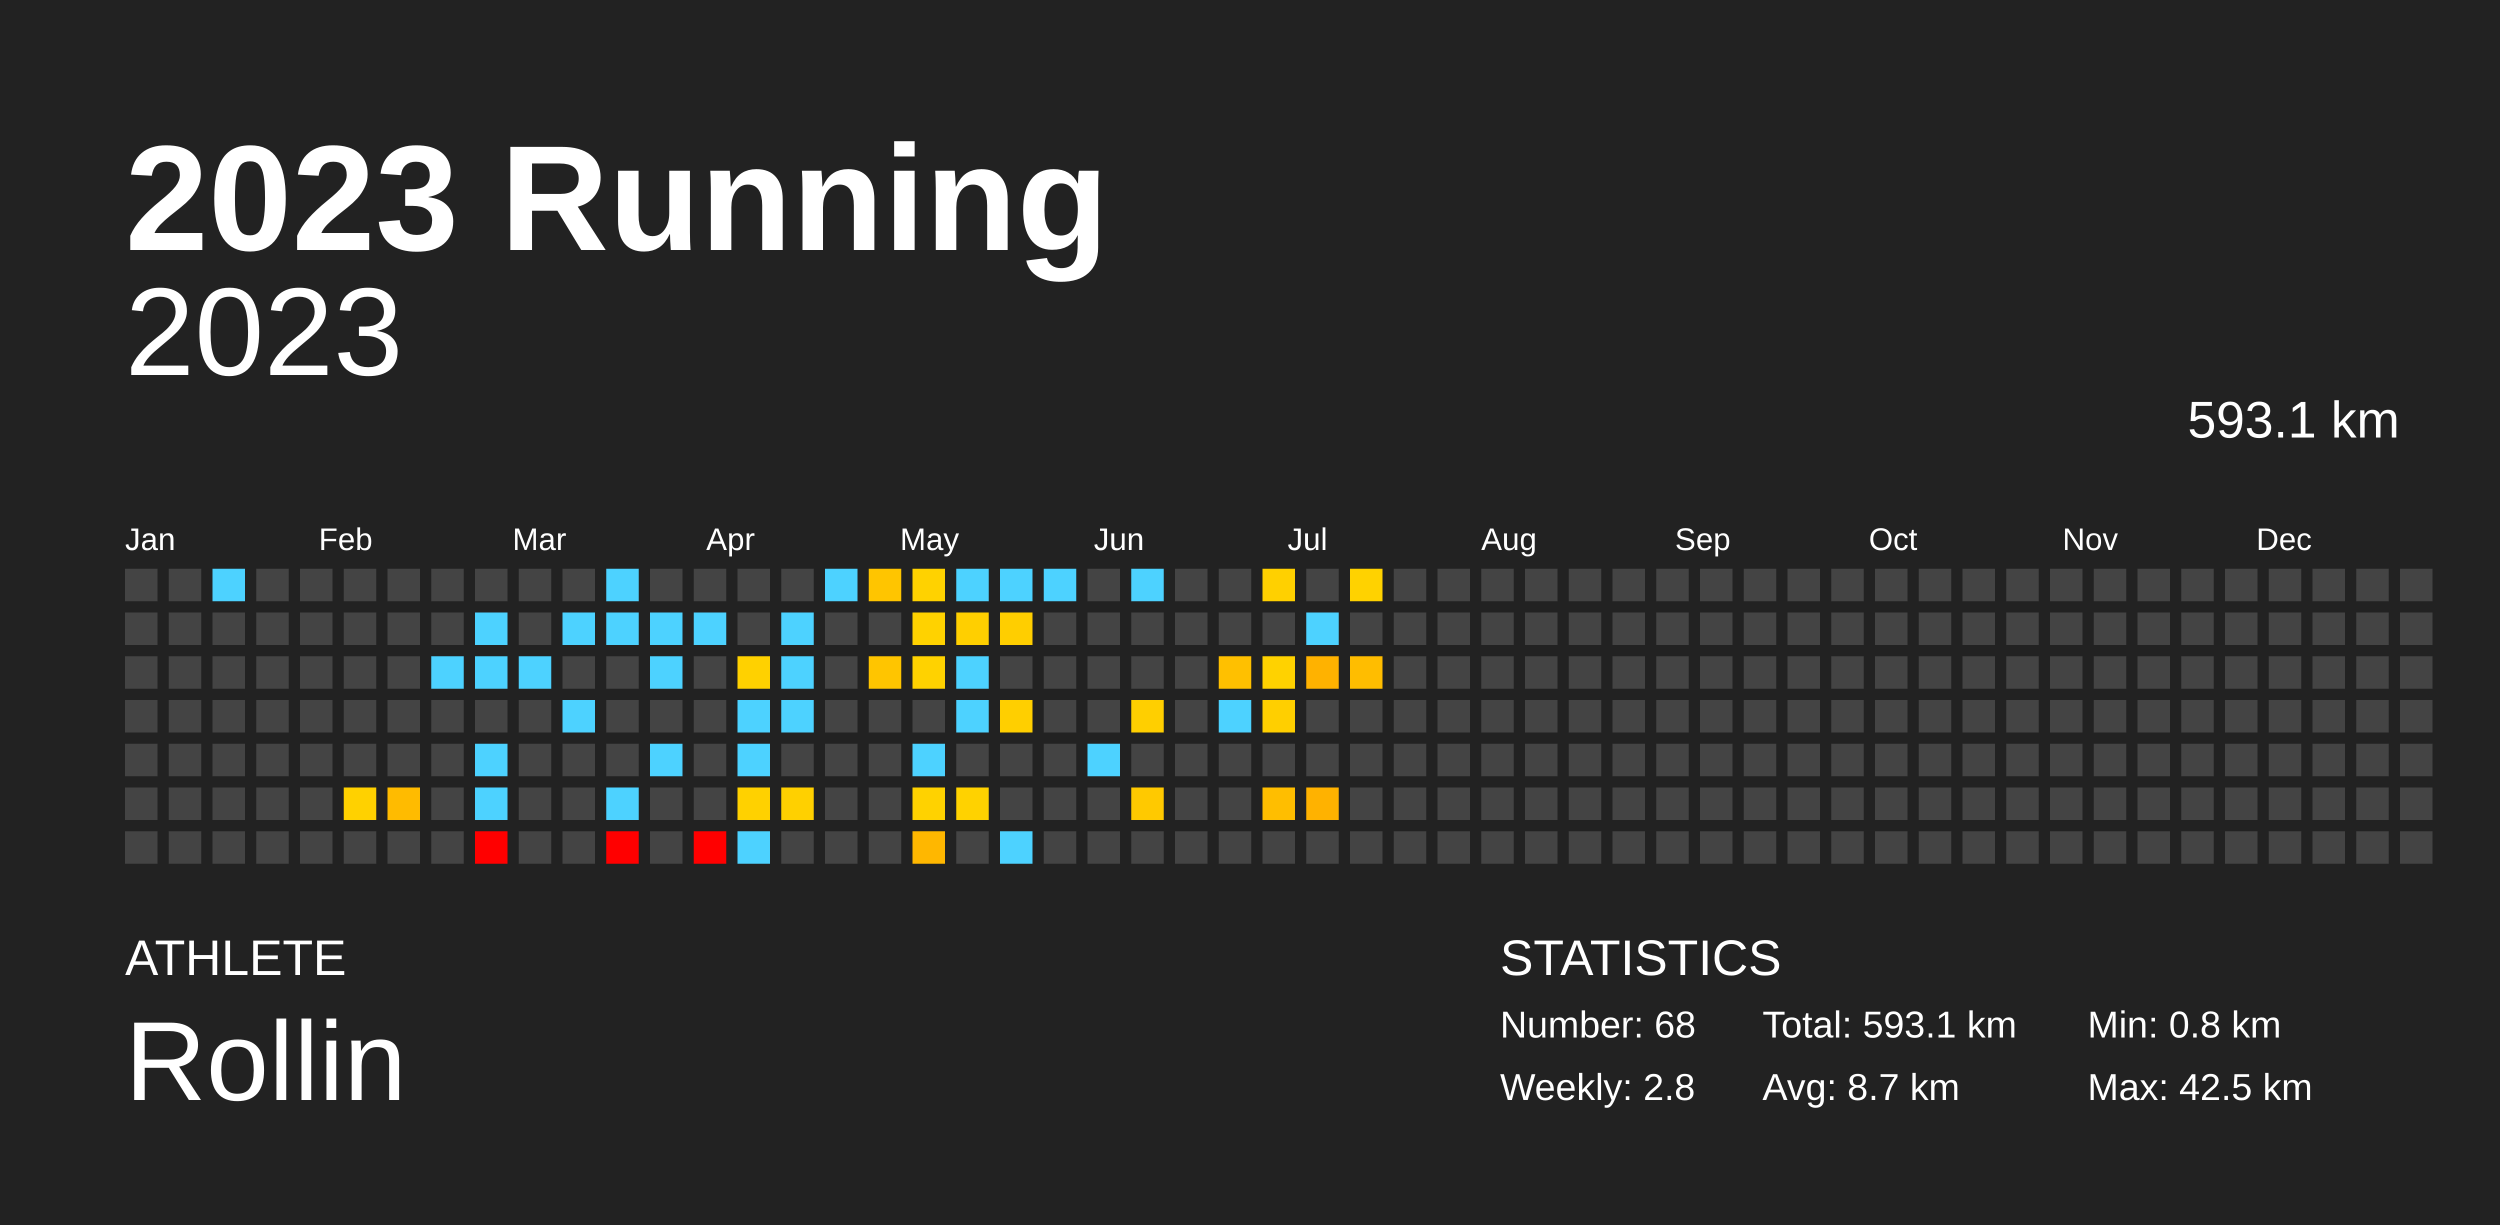
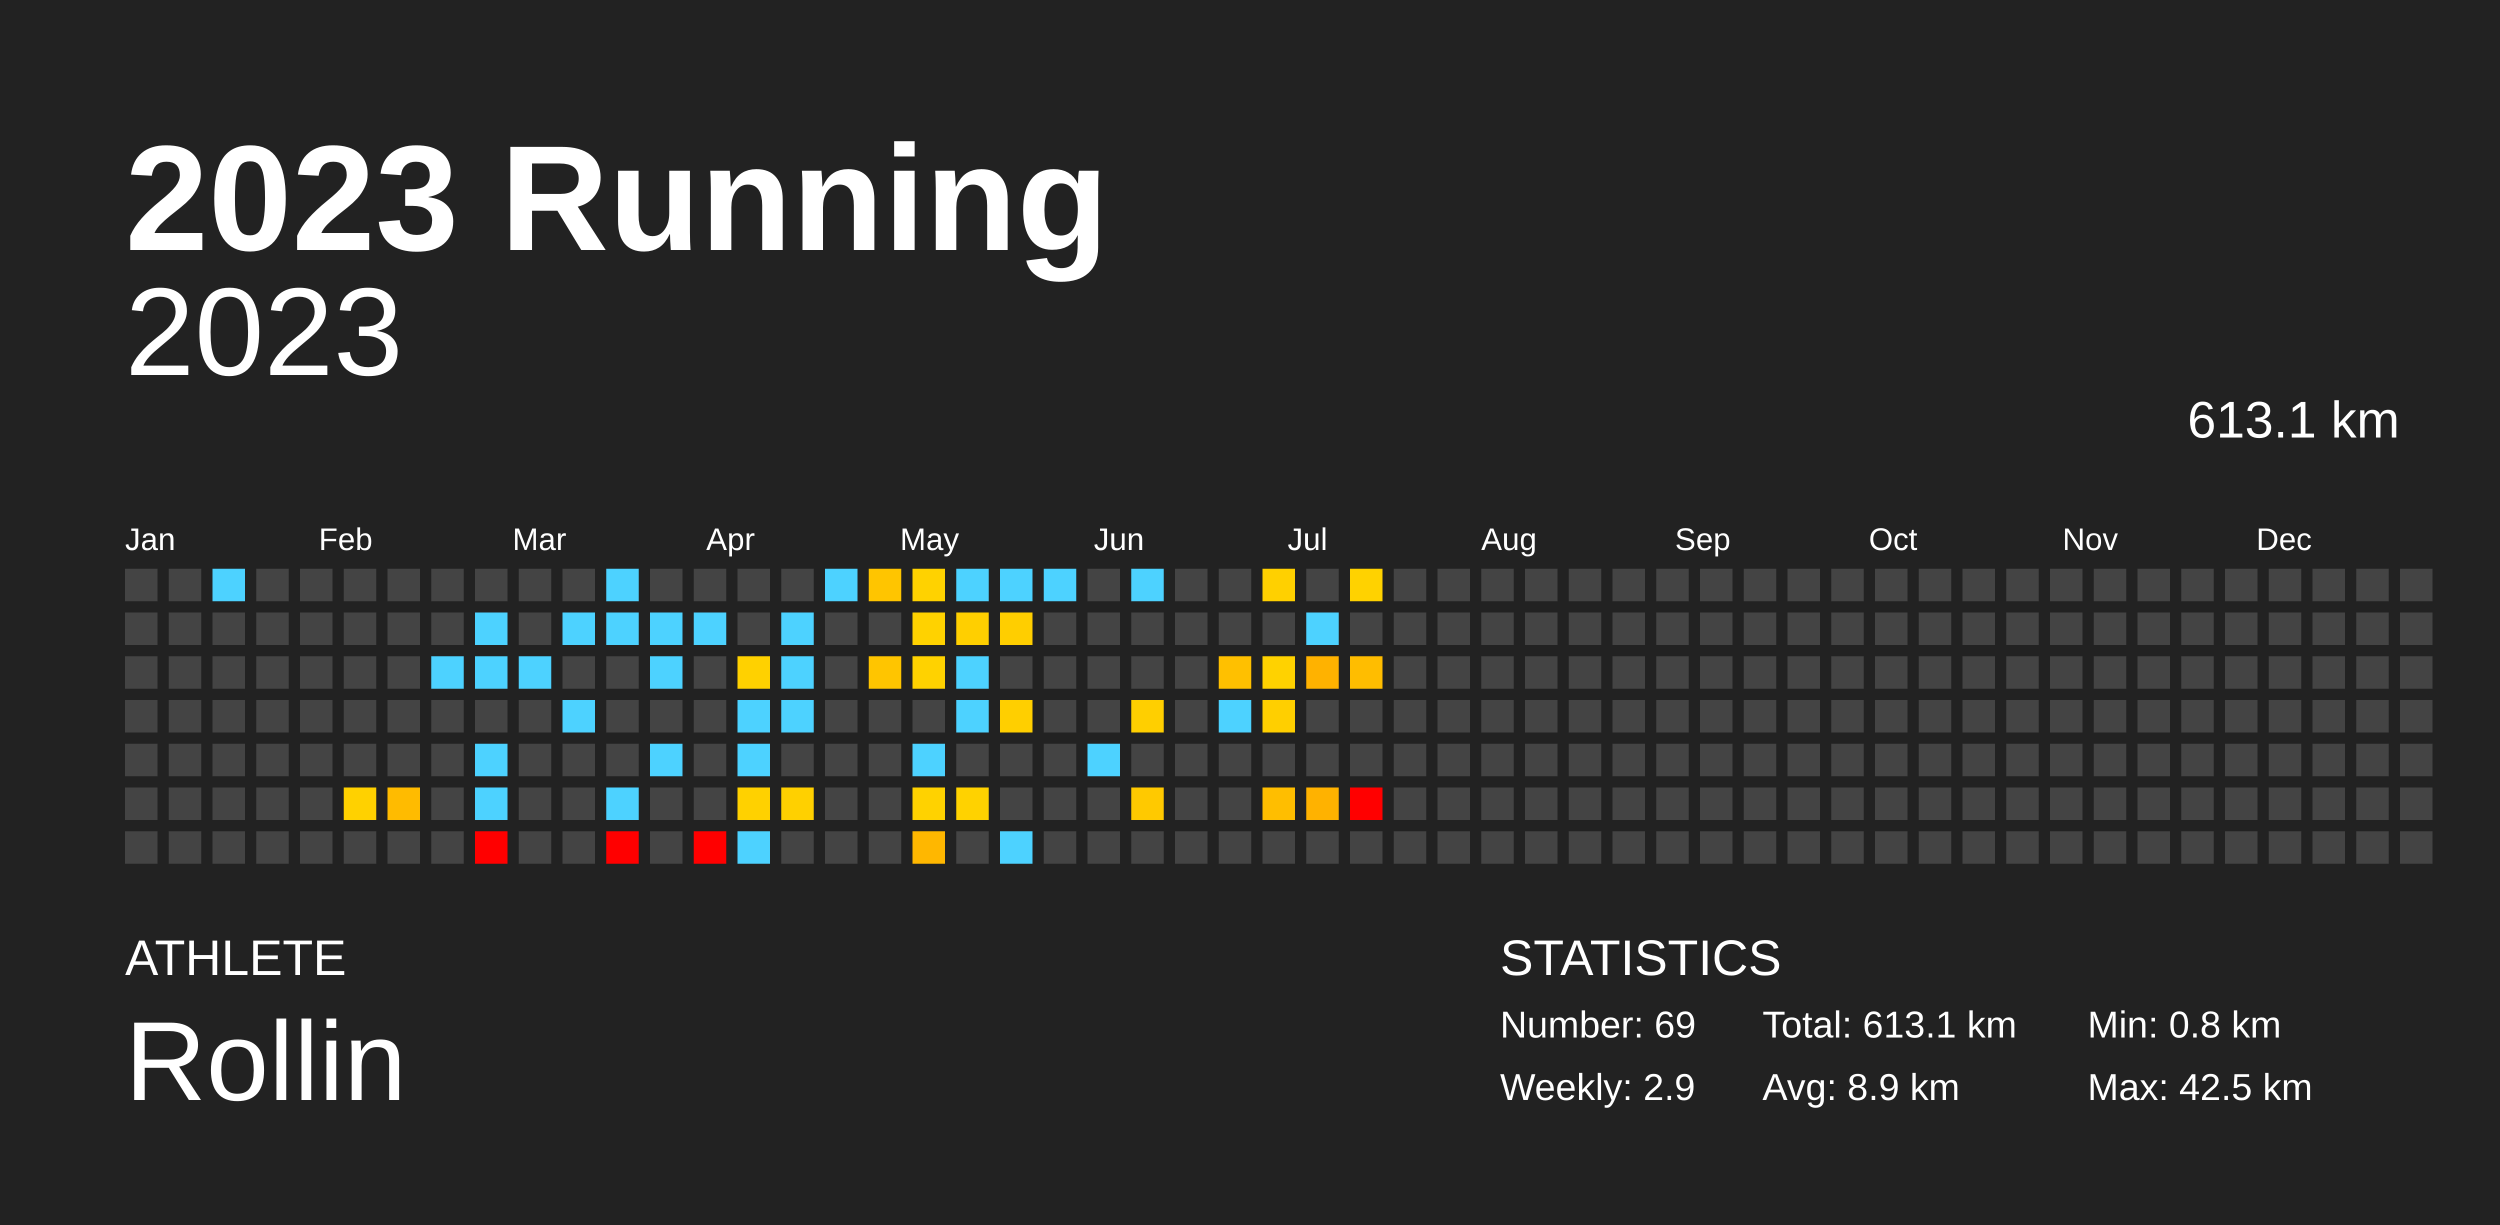
<svg xmlns="http://www.w3.org/2000/svg" baseProfile="full" height="98mm" version="1.1" viewBox="0,0,200,98" width="200mm">
  <defs />
  <rect fill="#222222" height="98" width="200" x="0" y="0" />
  <text fill="#FFFFFF" style="font-size:12px; font-family:Arial; font-weight:bold;" x="10" y="20">2023 Running</text>
  <text fill="#FFFFFF" style="font-size:4px; font-family:Arial" x="10" y="78">ATHLETE</text>
  <text fill="#FFFFFF" style="font-size:9px; font-family:Arial" x="10" y="88">Rollin</text>
  <text fill="#FFFFFF" style="font-size:4px; font-family:Arial" x="120" y="78">STATISTICS</text>
-   <text fill="#FFFFFF" style="font-size:3px; font-family:Arial" x="120" y="83">Number: 68</text>
-   <text fill="#FFFFFF" style="font-size:3px; font-family:Arial" x="120" y="88">Weekly: 2.8</text>
-   <text fill="#FFFFFF" style="font-size:3px; font-family:Arial" x="141" y="83">Total: 593.1 km</text>
-   <text fill="#FFFFFF" style="font-size:3px; font-family:Arial" x="141" y="88">Avg: 8.7 km</text>
+   <text fill="#FFFFFF" style="font-size:3px; font-family:Arial" x="120" y="83">Number: 69</text>
+   <text fill="#FFFFFF" style="font-size:3px; font-family:Arial" x="120" y="88">Weekly: 2.9</text>
+   <text fill="#FFFFFF" style="font-size:3px; font-family:Arial" x="141" y="83">Total: 613.1 km</text>
+   <text fill="#FFFFFF" style="font-size:3px; font-family:Arial" x="141" y="88">Avg: 8.9 km</text>
  <text fill="#FFFFFF" style="font-size:3px; font-family:Arial" x="167" y="83">Min: 0.8 km</text>
  <text fill="#FFFFFF" style="font-size:3px; font-family:Arial" x="167" y="88">Max: 42.5 km</text>
  <text alignment-baseline="hanging" fill="#FFFFFF" style="font-size:10.0px; font-family:Arial;" x="10" y="30">2023</text>
-   <text alignment-baseline="hanging" fill="#FFFFFF" style="font-size:4.125px; font-family:Arial;" x="175" y="35">593.1 km</text>
+   <text alignment-baseline="hanging" fill="#FFFFFF" style="font-size:4.125px; font-family:Arial;" x="175" y="35">613.1 km</text>
  <text fill="#FFFFFF" style="font-size:2.5px; font-family:Arial" x="10.0" y="44">Jan</text>
  <text fill="#FFFFFF" style="font-size:2.5px; font-family:Arial" x="25.5" y="44">Feb</text>
  <text fill="#FFFFFF" style="font-size:2.5px; font-family:Arial" x="41.0" y="44">Mar</text>
  <text fill="#FFFFFF" style="font-size:2.5px; font-family:Arial" x="56.5" y="44">Apr</text>
  <text fill="#FFFFFF" style="font-size:2.5px; font-family:Arial" x="72.0" y="44">May</text>
  <text fill="#FFFFFF" style="font-size:2.5px; font-family:Arial" x="87.5" y="44">Jun</text>
  <text fill="#FFFFFF" style="font-size:2.5px; font-family:Arial" x="103.0" y="44">Jul</text>
  <text fill="#FFFFFF" style="font-size:2.5px; font-family:Arial" x="118.5" y="44">Aug</text>
  <text fill="#FFFFFF" style="font-size:2.5px; font-family:Arial" x="134.0" y="44">Sep</text>
  <text fill="#FFFFFF" style="font-size:2.5px; font-family:Arial" x="149.5" y="44">Oct</text>
  <text fill="#FFFFFF" style="font-size:2.5px; font-family:Arial" x="165.0" y="44">Nov</text>
  <text fill="#FFFFFF" style="font-size:2.5px; font-family:Arial" x="180.5" y="44">Dec</text>
  <rect fill="#444444" height="2.6" width="2.6" x="10.0" y="45.5" />
  <rect fill="#444444" height="2.6" width="2.6" x="10.0" y="49.0" />
  <rect fill="#444444" height="2.6" width="2.6" x="10.0" y="52.5" />
  <rect fill="#444444" height="2.6" width="2.6" x="10.0" y="56.0" />
  <rect fill="#444444" height="2.6" width="2.6" x="10.0" y="59.5" />
  <rect fill="#444444" height="2.6" width="2.6" x="10.0" y="63.0" />
  <rect fill="#444444" height="2.6" width="2.6" x="10.0" y="66.5" />
  <rect fill="#444444" height="2.6" width="2.6" x="13.5" y="45.5" />
  <rect fill="#444444" height="2.6" width="2.6" x="13.5" y="49.0" />
  <rect fill="#444444" height="2.6" width="2.6" x="13.5" y="52.5" />
  <rect fill="#444444" height="2.6" width="2.6" x="13.5" y="56.0" />
  <rect fill="#444444" height="2.6" width="2.6" x="13.5" y="59.5" />
  <rect fill="#444444" height="2.6" width="2.6" x="13.5" y="63.0" />
  <rect fill="#444444" height="2.6" width="2.6" x="13.5" y="66.5" />
  <rect fill="#4dd2ff" height="2.6" width="2.6" x="17.0" y="45.5" />
  <rect fill="#444444" height="2.6" width="2.6" x="17.0" y="49.0" />
  <rect fill="#444444" height="2.6" width="2.6" x="17.0" y="52.5" />
  <rect fill="#444444" height="2.6" width="2.6" x="17.0" y="56.0" />
  <rect fill="#444444" height="2.6" width="2.6" x="17.0" y="59.5" />
  <rect fill="#444444" height="2.6" width="2.6" x="17.0" y="63.0" />
  <rect fill="#444444" height="2.6" width="2.6" x="17.0" y="66.5" />
  <rect fill="#444444" height="2.6" width="2.6" x="20.5" y="45.5" />
  <rect fill="#444444" height="2.6" width="2.6" x="20.5" y="49.0" />
  <rect fill="#444444" height="2.6" width="2.6" x="20.5" y="52.5" />
  <rect fill="#444444" height="2.6" width="2.6" x="20.5" y="56.0" />
  <rect fill="#444444" height="2.6" width="2.6" x="20.5" y="59.5" />
  <rect fill="#444444" height="2.6" width="2.6" x="20.5" y="63.0" />
  <rect fill="#444444" height="2.6" width="2.6" x="20.5" y="66.5" />
  <rect fill="#444444" height="2.6" width="2.6" x="24.0" y="45.5" />
  <rect fill="#444444" height="2.6" width="2.6" x="24.0" y="49.0" />
  <rect fill="#444444" height="2.6" width="2.6" x="24.0" y="52.5" />
  <rect fill="#444444" height="2.6" width="2.6" x="24.0" y="56.0" />
  <rect fill="#444444" height="2.6" width="2.6" x="24.0" y="59.5" />
  <rect fill="#444444" height="2.6" width="2.6" x="24.0" y="63.0" />
  <rect fill="#444444" height="2.6" width="2.6" x="24.0" y="66.5" />
  <rect fill="#444444" height="2.6" width="2.6" x="27.5" y="45.5" />
  <rect fill="#444444" height="2.6" width="2.6" x="27.5" y="49.0" />
  <rect fill="#444444" height="2.6" width="2.6" x="27.5" y="52.5" />
  <rect fill="#444444" height="2.6" width="2.6" x="27.5" y="56.0" />
  <rect fill="#444444" height="2.6" width="2.6" x="27.5" y="59.5" />
  <rect fill="#ffd100" height="2.6" width="2.6" x="27.5" y="63.0" />
  <rect fill="#444444" height="2.6" width="2.6" x="27.5" y="66.5" />
  <rect fill="#444444" height="2.6" width="2.6" x="31.0" y="45.5" />
  <rect fill="#444444" height="2.6" width="2.6" x="31.0" y="49.0" />
  <rect fill="#444444" height="2.6" width="2.6" x="31.0" y="52.5" />
  <rect fill="#444444" height="2.6" width="2.6" x="31.0" y="56.0" />
  <rect fill="#444444" height="2.6" width="2.6" x="31.0" y="59.5" />
  <rect fill="#ffbb00" height="2.6" width="2.6" x="31.0" y="63.0" />
  <rect fill="#444444" height="2.6" width="2.6" x="31.0" y="66.5" />
  <rect fill="#444444" height="2.6" width="2.6" x="34.5" y="45.5" />
  <rect fill="#444444" height="2.6" width="2.6" x="34.5" y="49.0" />
  <rect fill="#4dd2ff" height="2.6" width="2.6" x="34.5" y="52.5" />
  <rect fill="#444444" height="2.6" width="2.6" x="34.5" y="56.0" />
  <rect fill="#444444" height="2.6" width="2.6" x="34.5" y="59.5" />
  <rect fill="#444444" height="2.6" width="2.6" x="34.5" y="63.0" />
  <rect fill="#444444" height="2.6" width="2.6" x="34.5" y="66.5" />
  <rect fill="#444444" height="2.6" width="2.6" x="38.0" y="45.5" />
  <rect fill="#4dd2ff" height="2.6" width="2.6" x="38.0" y="49.0" />
  <rect fill="#4dd2ff" height="2.6" width="2.6" x="38.0" y="52.5" />
  <rect fill="#444444" height="2.6" width="2.6" x="38.0" y="56.0" />
  <rect fill="#4dd2ff" height="2.6" width="2.6" x="38.0" y="59.5" />
  <rect fill="#4dd2ff" height="2.6" width="2.6" x="38.0" y="63.0" />
  <rect fill="red" height="2.6" width="2.6" x="38.0" y="66.5" />
  <rect fill="#444444" height="2.6" width="2.6" x="41.5" y="45.5" />
  <rect fill="#444444" height="2.6" width="2.6" x="41.5" y="49.0" />
  <rect fill="#4dd2ff" height="2.6" width="2.6" x="41.5" y="52.5" />
  <rect fill="#444444" height="2.6" width="2.6" x="41.5" y="56.0" />
  <rect fill="#444444" height="2.6" width="2.6" x="41.5" y="59.5" />
  <rect fill="#444444" height="2.6" width="2.6" x="41.5" y="63.0" />
  <rect fill="#444444" height="2.6" width="2.6" x="41.5" y="66.5" />
  <rect fill="#444444" height="2.6" width="2.6" x="45.0" y="45.5" />
  <rect fill="#4dd2ff" height="2.6" width="2.6" x="45.0" y="49.0" />
  <rect fill="#444444" height="2.6" width="2.6" x="45.0" y="52.5" />
  <rect fill="#4dd2ff" height="2.6" width="2.6" x="45.0" y="56.0" />
  <rect fill="#444444" height="2.6" width="2.6" x="45.0" y="59.5" />
  <rect fill="#444444" height="2.6" width="2.6" x="45.0" y="63.0" />
  <rect fill="#444444" height="2.6" width="2.6" x="45.0" y="66.5" />
  <rect fill="#4dd2ff" height="2.6" width="2.6" x="48.5" y="45.5" />
  <rect fill="#4dd2ff" height="2.6" width="2.6" x="48.5" y="49.0" />
  <rect fill="#444444" height="2.6" width="2.6" x="48.5" y="52.5" />
  <rect fill="#444444" height="2.6" width="2.6" x="48.5" y="56.0" />
  <rect fill="#444444" height="2.6" width="2.6" x="48.5" y="59.5" />
  <rect fill="#4dd2ff" height="2.6" width="2.6" x="48.5" y="63.0" />
  <rect fill="red" height="2.6" width="2.6" x="48.5" y="66.5" />
  <rect fill="#444444" height="2.6" width="2.6" x="52.0" y="45.5" />
  <rect fill="#4dd2ff" height="2.6" width="2.6" x="52.0" y="49.0" />
  <rect fill="#4dd2ff" height="2.6" width="2.6" x="52.0" y="52.5" />
  <rect fill="#444444" height="2.6" width="2.6" x="52.0" y="56.0" />
  <rect fill="#4dd2ff" height="2.6" width="2.6" x="52.0" y="59.5" />
  <rect fill="#444444" height="2.6" width="2.6" x="52.0" y="63.0" />
  <rect fill="#444444" height="2.6" width="2.6" x="52.0" y="66.5" />
  <rect fill="#444444" height="2.6" width="2.6" x="55.5" y="45.5" />
  <rect fill="#4dd2ff" height="2.6" width="2.6" x="55.5" y="49.0" />
  <rect fill="#444444" height="2.6" width="2.6" x="55.5" y="52.5" />
  <rect fill="#444444" height="2.6" width="2.6" x="55.5" y="56.0" />
  <rect fill="#444444" height="2.6" width="2.6" x="55.5" y="59.5" />
  <rect fill="#444444" height="2.6" width="2.6" x="55.5" y="63.0" />
  <rect fill="red" height="2.6" width="2.6" x="55.5" y="66.5" />
  <rect fill="#444444" height="2.6" width="2.6" x="59.0" y="45.5" />
  <rect fill="#444444" height="2.6" width="2.6" x="59.0" y="49.0" />
  <rect fill="#ffd100" height="2.6" width="2.6" x="59.0" y="52.5" />
  <rect fill="#4dd2ff" height="2.6" width="2.6" x="59.0" y="56.0" />
  <rect fill="#4dd2ff" height="2.6" width="2.6" x="59.0" y="59.5" />
  <rect fill="#ffd100" height="2.6" width="2.6" x="59.0" y="63.0" />
  <rect fill="#4dd2ff" height="2.6" width="2.6" x="59.0" y="66.5" />
  <rect fill="#444444" height="2.6" width="2.6" x="62.5" y="45.5" />
  <rect fill="#4dd2ff" height="2.6" width="2.6" x="62.5" y="49.0" />
  <rect fill="#4dd2ff" height="2.6" width="2.6" x="62.5" y="52.5" />
  <rect fill="#4dd2ff" height="2.6" width="2.6" x="62.5" y="56.0" />
  <rect fill="#444444" height="2.6" width="2.6" x="62.5" y="59.5" />
  <rect fill="#ffd000" height="2.6" width="2.6" x="62.5" y="63.0" />
  <rect fill="#444444" height="2.6" width="2.6" x="62.5" y="66.5" />
  <rect fill="#4dd2ff" height="2.6" width="2.6" x="66.0" y="45.5" />
  <rect fill="#444444" height="2.6" width="2.6" x="66.0" y="49.0" />
  <rect fill="#444444" height="2.6" width="2.6" x="66.0" y="52.5" />
  <rect fill="#444444" height="2.6" width="2.6" x="66.0" y="56.0" />
  <rect fill="#444444" height="2.6" width="2.6" x="66.0" y="59.5" />
  <rect fill="#444444" height="2.6" width="2.6" x="66.0" y="63.0" />
  <rect fill="#444444" height="2.6" width="2.6" x="66.0" y="66.5" />
  <rect fill="#ffc500" height="2.6" width="2.6" x="69.5" y="45.5" />
  <rect fill="#444444" height="2.6" width="2.6" x="69.5" y="49.0" />
  <rect fill="#ffc500" height="2.6" width="2.6" x="69.5" y="52.5" />
  <rect fill="#444444" height="2.6" width="2.6" x="69.5" y="56.0" />
  <rect fill="#444444" height="2.6" width="2.6" x="69.5" y="59.5" />
  <rect fill="#444444" height="2.6" width="2.6" x="69.5" y="63.0" />
  <rect fill="#444444" height="2.6" width="2.6" x="69.5" y="66.5" />
  <rect fill="#ffd200" height="2.6" width="2.6" x="73.0" y="45.5" />
  <rect fill="#ffd200" height="2.6" width="2.6" x="73.0" y="49.0" />
  <rect fill="#ffd200" height="2.6" width="2.6" x="73.0" y="52.5" />
  <rect fill="#444444" height="2.6" width="2.6" x="73.0" y="56.0" />
  <rect fill="#4dd2ff" height="2.6" width="2.6" x="73.0" y="59.5" />
  <rect fill="#ffd200" height="2.6" width="2.6" x="73.0" y="63.0" />
  <rect fill="#ffb700" height="2.6" width="2.6" x="73.0" y="66.5" />
  <rect fill="#4dd2ff" height="2.6" width="2.6" x="76.5" y="45.5" />
  <rect fill="#ffcf00" height="2.6" width="2.6" x="76.5" y="49.0" />
  <rect fill="#4dd2ff" height="2.6" width="2.6" x="76.5" y="52.5" />
  <rect fill="#4dd2ff" height="2.6" width="2.6" x="76.5" y="56.0" />
  <rect fill="#444444" height="2.6" width="2.6" x="76.5" y="59.5" />
  <rect fill="#ffd200" height="2.6" width="2.6" x="76.5" y="63.0" />
  <rect fill="#444444" height="2.6" width="2.6" x="76.5" y="66.5" />
  <rect fill="#4dd2ff" height="2.6" width="2.6" x="80.0" y="45.5" />
  <rect fill="#ffce00" height="2.6" width="2.6" x="80.0" y="49.0" />
  <rect fill="#444444" height="2.6" width="2.6" x="80.0" y="52.5" />
  <rect fill="#ffcf00" height="2.6" width="2.6" x="80.0" y="56.0" />
  <rect fill="#444444" height="2.6" width="2.6" x="80.0" y="59.5" />
  <rect fill="#444444" height="2.6" width="2.6" x="80.0" y="63.0" />
  <rect fill="#4dd2ff" height="2.6" width="2.6" x="80.0" y="66.5" />
  <rect fill="#4dd2ff" height="2.6" width="2.6" x="83.5" y="45.5" />
  <rect fill="#444444" height="2.6" width="2.6" x="83.5" y="49.0" />
  <rect fill="#444444" height="2.6" width="2.6" x="83.5" y="52.5" />
  <rect fill="#444444" height="2.6" width="2.6" x="83.5" y="56.0" />
  <rect fill="#444444" height="2.6" width="2.6" x="83.5" y="59.5" />
  <rect fill="#444444" height="2.6" width="2.6" x="83.5" y="63.0" />
  <rect fill="#444444" height="2.6" width="2.6" x="83.5" y="66.5" />
  <rect fill="#444444" height="2.6" width="2.6" x="87.0" y="45.5" />
  <rect fill="#444444" height="2.6" width="2.6" x="87.0" y="49.0" />
  <rect fill="#444444" height="2.6" width="2.6" x="87.0" y="52.5" />
  <rect fill="#444444" height="2.6" width="2.6" x="87.0" y="56.0" />
  <rect fill="#4dd2ff" height="2.6" width="2.6" x="87.0" y="59.5" />
  <rect fill="#444444" height="2.6" width="2.6" x="87.0" y="63.0" />
  <rect fill="#444444" height="2.6" width="2.6" x="87.0" y="66.5" />
  <rect fill="#4dd2ff" height="2.6" width="2.6" x="90.5" y="45.5" />
  <rect fill="#444444" height="2.6" width="2.6" x="90.5" y="49.0" />
  <rect fill="#444444" height="2.6" width="2.6" x="90.5" y="52.5" />
  <rect fill="#ffcf00" height="2.6" width="2.6" x="90.5" y="56.0" />
  <rect fill="#444444" height="2.6" width="2.6" x="90.5" y="59.5" />
  <rect fill="#ffc900" height="2.6" width="2.6" x="90.5" y="63.0" />
  <rect fill="#444444" height="2.6" width="2.6" x="90.5" y="66.5" />
  <rect fill="#444444" height="2.6" width="2.6" x="94.0" y="45.5" />
  <rect fill="#444444" height="2.6" width="2.6" x="94.0" y="49.0" />
  <rect fill="#444444" height="2.6" width="2.6" x="94.0" y="52.5" />
  <rect fill="#444444" height="2.6" width="2.6" x="94.0" y="56.0" />
  <rect fill="#444444" height="2.6" width="2.6" x="94.0" y="59.5" />
  <rect fill="#444444" height="2.6" width="2.6" x="94.0" y="63.0" />
  <rect fill="#444444" height="2.6" width="2.6" x="94.0" y="66.5" />
  <rect fill="#444444" height="2.6" width="2.6" x="97.5" y="45.5" />
  <rect fill="#444444" height="2.6" width="2.6" x="97.5" y="49.0" />
  <rect fill="#ffc000" height="2.6" width="2.6" x="97.5" y="52.5" />
  <rect fill="#4dd2ff" height="2.6" width="2.6" x="97.5" y="56.0" />
  <rect fill="#444444" height="2.6" width="2.6" x="97.5" y="59.5" />
  <rect fill="#444444" height="2.6" width="2.6" x="97.5" y="63.0" />
  <rect fill="#444444" height="2.6" width="2.6" x="97.5" y="66.5" />
  <rect fill="#ffd000" height="2.6" width="2.6" x="101.0" y="45.5" />
  <rect fill="#444444" height="2.6" width="2.6" x="101.0" y="49.0" />
  <rect fill="#ffd200" height="2.6" width="2.6" x="101.0" y="52.5" />
  <rect fill="#ffcf00" height="2.6" width="2.6" x="101.0" y="56.0" />
  <rect fill="#444444" height="2.6" width="2.6" x="101.0" y="59.5" />
  <rect fill="#ffbe00" height="2.6" width="2.6" x="101.0" y="63.0" />
  <rect fill="#444444" height="2.6" width="2.6" x="101.0" y="66.5" />
  <rect fill="#444444" height="2.6" width="2.6" x="104.5" y="45.5" />
  <rect fill="#4dd2ff" height="2.6" width="2.6" x="104.5" y="49.0" />
  <rect fill="#ffb200" height="2.6" width="2.6" x="104.5" y="52.5" />
  <rect fill="#444444" height="2.6" width="2.6" x="104.5" y="56.0" />
  <rect fill="#444444" height="2.6" width="2.6" x="104.5" y="59.5" />
  <rect fill="#ffb200" height="2.6" width="2.6" x="104.5" y="63.0" />
  <rect fill="#444444" height="2.6" width="2.6" x="104.5" y="66.5" />
  <rect fill="#ffd200" height="2.6" width="2.6" x="108.0" y="45.5" />
  <rect fill="#444444" height="2.6" width="2.6" x="108.0" y="49.0" />
  <rect fill="#ffbd00" height="2.6" width="2.6" x="108.0" y="52.5" />
  <rect fill="#444444" height="2.6" width="2.6" x="108.0" y="56.0" />
  <rect fill="#444444" height="2.6" width="2.6" x="108.0" y="59.5" />
-   <rect fill="#444444" height="2.6" width="2.6" x="108.0" y="63.0" />
+   <rect fill="red" height="2.6" width="2.6" x="108.0" y="63.0" />
  <rect fill="#444444" height="2.6" width="2.6" x="108.0" y="66.5" />
  <rect fill="#444444" height="2.6" width="2.6" x="111.5" y="45.5" />
  <rect fill="#444444" height="2.6" width="2.6" x="111.5" y="49.0" />
  <rect fill="#444444" height="2.6" width="2.6" x="111.5" y="52.5" />
  <rect fill="#444444" height="2.6" width="2.6" x="111.5" y="56.0" />
  <rect fill="#444444" height="2.6" width="2.6" x="111.5" y="59.5" />
  <rect fill="#444444" height="2.6" width="2.6" x="111.5" y="63.0" />
  <rect fill="#444444" height="2.6" width="2.6" x="111.5" y="66.5" />
  <rect fill="#444444" height="2.6" width="2.6" x="115.0" y="45.5" />
  <rect fill="#444444" height="2.6" width="2.6" x="115.0" y="49.0" />
  <rect fill="#444444" height="2.6" width="2.6" x="115.0" y="52.5" />
  <rect fill="#444444" height="2.6" width="2.6" x="115.0" y="56.0" />
  <rect fill="#444444" height="2.6" width="2.6" x="115.0" y="59.5" />
  <rect fill="#444444" height="2.6" width="2.6" x="115.0" y="63.0" />
  <rect fill="#444444" height="2.6" width="2.6" x="115.0" y="66.5" />
  <rect fill="#444444" height="2.6" width="2.6" x="118.5" y="45.5" />
  <rect fill="#444444" height="2.6" width="2.6" x="118.5" y="49.0" />
  <rect fill="#444444" height="2.6" width="2.6" x="118.5" y="52.5" />
  <rect fill="#444444" height="2.6" width="2.6" x="118.5" y="56.0" />
  <rect fill="#444444" height="2.6" width="2.6" x="118.5" y="59.5" />
  <rect fill="#444444" height="2.6" width="2.6" x="118.5" y="63.0" />
  <rect fill="#444444" height="2.6" width="2.6" x="118.5" y="66.5" />
  <rect fill="#444444" height="2.6" width="2.6" x="122.0" y="45.5" />
  <rect fill="#444444" height="2.6" width="2.6" x="122.0" y="49.0" />
  <rect fill="#444444" height="2.6" width="2.6" x="122.0" y="52.5" />
  <rect fill="#444444" height="2.6" width="2.6" x="122.0" y="56.0" />
  <rect fill="#444444" height="2.6" width="2.6" x="122.0" y="59.5" />
  <rect fill="#444444" height="2.6" width="2.6" x="122.0" y="63.0" />
  <rect fill="#444444" height="2.6" width="2.6" x="122.0" y="66.5" />
  <rect fill="#444444" height="2.6" width="2.6" x="125.5" y="45.5" />
  <rect fill="#444444" height="2.6" width="2.6" x="125.5" y="49.0" />
  <rect fill="#444444" height="2.6" width="2.6" x="125.5" y="52.5" />
  <rect fill="#444444" height="2.6" width="2.6" x="125.5" y="56.0" />
  <rect fill="#444444" height="2.6" width="2.6" x="125.5" y="59.5" />
  <rect fill="#444444" height="2.6" width="2.6" x="125.5" y="63.0" />
  <rect fill="#444444" height="2.6" width="2.6" x="125.5" y="66.5" />
  <rect fill="#444444" height="2.6" width="2.6" x="129.0" y="45.5" />
  <rect fill="#444444" height="2.6" width="2.6" x="129.0" y="49.0" />
  <rect fill="#444444" height="2.6" width="2.6" x="129.0" y="52.5" />
  <rect fill="#444444" height="2.6" width="2.6" x="129.0" y="56.0" />
  <rect fill="#444444" height="2.6" width="2.6" x="129.0" y="59.5" />
  <rect fill="#444444" height="2.6" width="2.6" x="129.0" y="63.0" />
  <rect fill="#444444" height="2.6" width="2.6" x="129.0" y="66.5" />
  <rect fill="#444444" height="2.6" width="2.6" x="132.5" y="45.5" />
  <rect fill="#444444" height="2.6" width="2.6" x="132.5" y="49.0" />
  <rect fill="#444444" height="2.6" width="2.6" x="132.5" y="52.5" />
  <rect fill="#444444" height="2.6" width="2.6" x="132.5" y="56.0" />
  <rect fill="#444444" height="2.6" width="2.6" x="132.5" y="59.5" />
  <rect fill="#444444" height="2.6" width="2.6" x="132.5" y="63.0" />
  <rect fill="#444444" height="2.6" width="2.6" x="132.5" y="66.5" />
  <rect fill="#444444" height="2.6" width="2.6" x="136.0" y="45.5" />
  <rect fill="#444444" height="2.6" width="2.6" x="136.0" y="49.0" />
  <rect fill="#444444" height="2.6" width="2.6" x="136.0" y="52.5" />
  <rect fill="#444444" height="2.6" width="2.6" x="136.0" y="56.0" />
  <rect fill="#444444" height="2.6" width="2.6" x="136.0" y="59.5" />
  <rect fill="#444444" height="2.6" width="2.6" x="136.0" y="63.0" />
  <rect fill="#444444" height="2.6" width="2.6" x="136.0" y="66.5" />
  <rect fill="#444444" height="2.6" width="2.6" x="139.5" y="45.5" />
  <rect fill="#444444" height="2.6" width="2.6" x="139.5" y="49.0" />
  <rect fill="#444444" height="2.6" width="2.6" x="139.5" y="52.5" />
  <rect fill="#444444" height="2.6" width="2.6" x="139.5" y="56.0" />
  <rect fill="#444444" height="2.6" width="2.6" x="139.5" y="59.5" />
  <rect fill="#444444" height="2.6" width="2.6" x="139.5" y="63.0" />
  <rect fill="#444444" height="2.6" width="2.6" x="139.5" y="66.5" />
  <rect fill="#444444" height="2.6" width="2.6" x="143.0" y="45.5" />
  <rect fill="#444444" height="2.6" width="2.6" x="143.0" y="49.0" />
  <rect fill="#444444" height="2.6" width="2.6" x="143.0" y="52.5" />
  <rect fill="#444444" height="2.6" width="2.6" x="143.0" y="56.0" />
  <rect fill="#444444" height="2.6" width="2.6" x="143.0" y="59.5" />
  <rect fill="#444444" height="2.6" width="2.6" x="143.0" y="63.0" />
  <rect fill="#444444" height="2.6" width="2.6" x="143.0" y="66.5" />
  <rect fill="#444444" height="2.6" width="2.6" x="146.5" y="45.5" />
  <rect fill="#444444" height="2.6" width="2.6" x="146.5" y="49.0" />
  <rect fill="#444444" height="2.6" width="2.6" x="146.5" y="52.5" />
  <rect fill="#444444" height="2.6" width="2.6" x="146.5" y="56.0" />
  <rect fill="#444444" height="2.6" width="2.6" x="146.5" y="59.5" />
  <rect fill="#444444" height="2.6" width="2.6" x="146.5" y="63.0" />
  <rect fill="#444444" height="2.6" width="2.6" x="146.5" y="66.5" />
  <rect fill="#444444" height="2.6" width="2.6" x="150.0" y="45.5" />
  <rect fill="#444444" height="2.6" width="2.6" x="150.0" y="49.0" />
  <rect fill="#444444" height="2.6" width="2.6" x="150.0" y="52.5" />
  <rect fill="#444444" height="2.6" width="2.6" x="150.0" y="56.0" />
  <rect fill="#444444" height="2.6" width="2.6" x="150.0" y="59.5" />
  <rect fill="#444444" height="2.6" width="2.6" x="150.0" y="63.0" />
  <rect fill="#444444" height="2.6" width="2.6" x="150.0" y="66.5" />
  <rect fill="#444444" height="2.6" width="2.6" x="153.5" y="45.5" />
  <rect fill="#444444" height="2.6" width="2.6" x="153.5" y="49.0" />
  <rect fill="#444444" height="2.6" width="2.6" x="153.5" y="52.5" />
  <rect fill="#444444" height="2.6" width="2.6" x="153.5" y="56.0" />
  <rect fill="#444444" height="2.6" width="2.6" x="153.5" y="59.5" />
  <rect fill="#444444" height="2.6" width="2.6" x="153.5" y="63.0" />
  <rect fill="#444444" height="2.6" width="2.6" x="153.5" y="66.5" />
  <rect fill="#444444" height="2.6" width="2.6" x="157.0" y="45.5" />
  <rect fill="#444444" height="2.6" width="2.6" x="157.0" y="49.0" />
  <rect fill="#444444" height="2.6" width="2.6" x="157.0" y="52.5" />
  <rect fill="#444444" height="2.6" width="2.6" x="157.0" y="56.0" />
  <rect fill="#444444" height="2.6" width="2.6" x="157.0" y="59.5" />
  <rect fill="#444444" height="2.6" width="2.6" x="157.0" y="63.0" />
  <rect fill="#444444" height="2.6" width="2.6" x="157.0" y="66.5" />
  <rect fill="#444444" height="2.6" width="2.6" x="160.5" y="45.5" />
  <rect fill="#444444" height="2.6" width="2.6" x="160.5" y="49.0" />
  <rect fill="#444444" height="2.6" width="2.6" x="160.5" y="52.5" />
  <rect fill="#444444" height="2.6" width="2.6" x="160.5" y="56.0" />
  <rect fill="#444444" height="2.6" width="2.6" x="160.5" y="59.5" />
  <rect fill="#444444" height="2.6" width="2.6" x="160.5" y="63.0" />
  <rect fill="#444444" height="2.6" width="2.6" x="160.5" y="66.5" />
  <rect fill="#444444" height="2.6" width="2.6" x="164.0" y="45.5" />
  <rect fill="#444444" height="2.6" width="2.6" x="164.0" y="49.0" />
  <rect fill="#444444" height="2.6" width="2.6" x="164.0" y="52.5" />
  <rect fill="#444444" height="2.6" width="2.6" x="164.0" y="56.0" />
  <rect fill="#444444" height="2.6" width="2.6" x="164.0" y="59.5" />
  <rect fill="#444444" height="2.6" width="2.6" x="164.0" y="63.0" />
  <rect fill="#444444" height="2.6" width="2.6" x="164.0" y="66.5" />
  <rect fill="#444444" height="2.6" width="2.6" x="167.5" y="45.5" />
  <rect fill="#444444" height="2.6" width="2.6" x="167.5" y="49.0" />
  <rect fill="#444444" height="2.6" width="2.6" x="167.5" y="52.5" />
  <rect fill="#444444" height="2.6" width="2.6" x="167.5" y="56.0" />
  <rect fill="#444444" height="2.6" width="2.6" x="167.5" y="59.5" />
  <rect fill="#444444" height="2.6" width="2.6" x="167.5" y="63.0" />
  <rect fill="#444444" height="2.6" width="2.6" x="167.5" y="66.5" />
  <rect fill="#444444" height="2.6" width="2.6" x="171.0" y="45.5" />
  <rect fill="#444444" height="2.6" width="2.6" x="171.0" y="49.0" />
  <rect fill="#444444" height="2.6" width="2.6" x="171.0" y="52.5" />
  <rect fill="#444444" height="2.6" width="2.6" x="171.0" y="56.0" />
  <rect fill="#444444" height="2.6" width="2.6" x="171.0" y="59.5" />
  <rect fill="#444444" height="2.6" width="2.6" x="171.0" y="63.0" />
  <rect fill="#444444" height="2.6" width="2.6" x="171.0" y="66.5" />
  <rect fill="#444444" height="2.6" width="2.6" x="174.5" y="45.5" />
  <rect fill="#444444" height="2.6" width="2.6" x="174.5" y="49.0" />
  <rect fill="#444444" height="2.6" width="2.6" x="174.5" y="52.5" />
  <rect fill="#444444" height="2.6" width="2.6" x="174.5" y="56.0" />
  <rect fill="#444444" height="2.6" width="2.6" x="174.5" y="59.5" />
  <rect fill="#444444" height="2.6" width="2.6" x="174.5" y="63.0" />
  <rect fill="#444444" height="2.6" width="2.6" x="174.5" y="66.5" />
  <rect fill="#444444" height="2.6" width="2.6" x="178.0" y="45.5" />
  <rect fill="#444444" height="2.6" width="2.6" x="178.0" y="49.0" />
  <rect fill="#444444" height="2.6" width="2.6" x="178.0" y="52.5" />
  <rect fill="#444444" height="2.6" width="2.6" x="178.0" y="56.0" />
  <rect fill="#444444" height="2.6" width="2.6" x="178.0" y="59.5" />
  <rect fill="#444444" height="2.6" width="2.6" x="178.0" y="63.0" />
  <rect fill="#444444" height="2.6" width="2.6" x="178.0" y="66.5" />
  <rect fill="#444444" height="2.6" width="2.6" x="181.5" y="45.5" />
  <rect fill="#444444" height="2.6" width="2.6" x="181.5" y="49.0" />
  <rect fill="#444444" height="2.6" width="2.6" x="181.5" y="52.5" />
  <rect fill="#444444" height="2.6" width="2.6" x="181.5" y="56.0" />
  <rect fill="#444444" height="2.6" width="2.6" x="181.5" y="59.5" />
  <rect fill="#444444" height="2.6" width="2.6" x="181.5" y="63.0" />
  <rect fill="#444444" height="2.6" width="2.6" x="181.5" y="66.5" />
  <rect fill="#444444" height="2.6" width="2.6" x="185.0" y="45.5" />
  <rect fill="#444444" height="2.6" width="2.6" x="185.0" y="49.0" />
  <rect fill="#444444" height="2.6" width="2.6" x="185.0" y="52.5" />
  <rect fill="#444444" height="2.6" width="2.6" x="185.0" y="56.0" />
  <rect fill="#444444" height="2.6" width="2.6" x="185.0" y="59.5" />
  <rect fill="#444444" height="2.6" width="2.6" x="185.0" y="63.0" />
  <rect fill="#444444" height="2.6" width="2.6" x="185.0" y="66.5" />
  <rect fill="#444444" height="2.6" width="2.6" x="188.5" y="45.5" />
  <rect fill="#444444" height="2.6" width="2.6" x="188.5" y="49.0" />
  <rect fill="#444444" height="2.6" width="2.6" x="188.5" y="52.5" />
  <rect fill="#444444" height="2.6" width="2.6" x="188.5" y="56.0" />
  <rect fill="#444444" height="2.6" width="2.6" x="188.5" y="59.5" />
  <rect fill="#444444" height="2.6" width="2.6" x="188.5" y="63.0" />
  <rect fill="#444444" height="2.6" width="2.6" x="188.5" y="66.5" />
  <rect fill="#444444" height="2.6" width="2.6" x="192.0" y="45.5" />
  <rect fill="#444444" height="2.6" width="2.6" x="192.0" y="49.0" />
  <rect fill="#444444" height="2.6" width="2.6" x="192.0" y="52.5" />
  <rect fill="#444444" height="2.6" width="2.6" x="192.0" y="56.0" />
  <rect fill="#444444" height="2.6" width="2.6" x="192.0" y="59.5" />
  <rect fill="#444444" height="2.6" width="2.6" x="192.0" y="63.0" />
  <rect fill="#444444" height="2.6" width="2.6" x="192.0" y="66.5" />
</svg>
